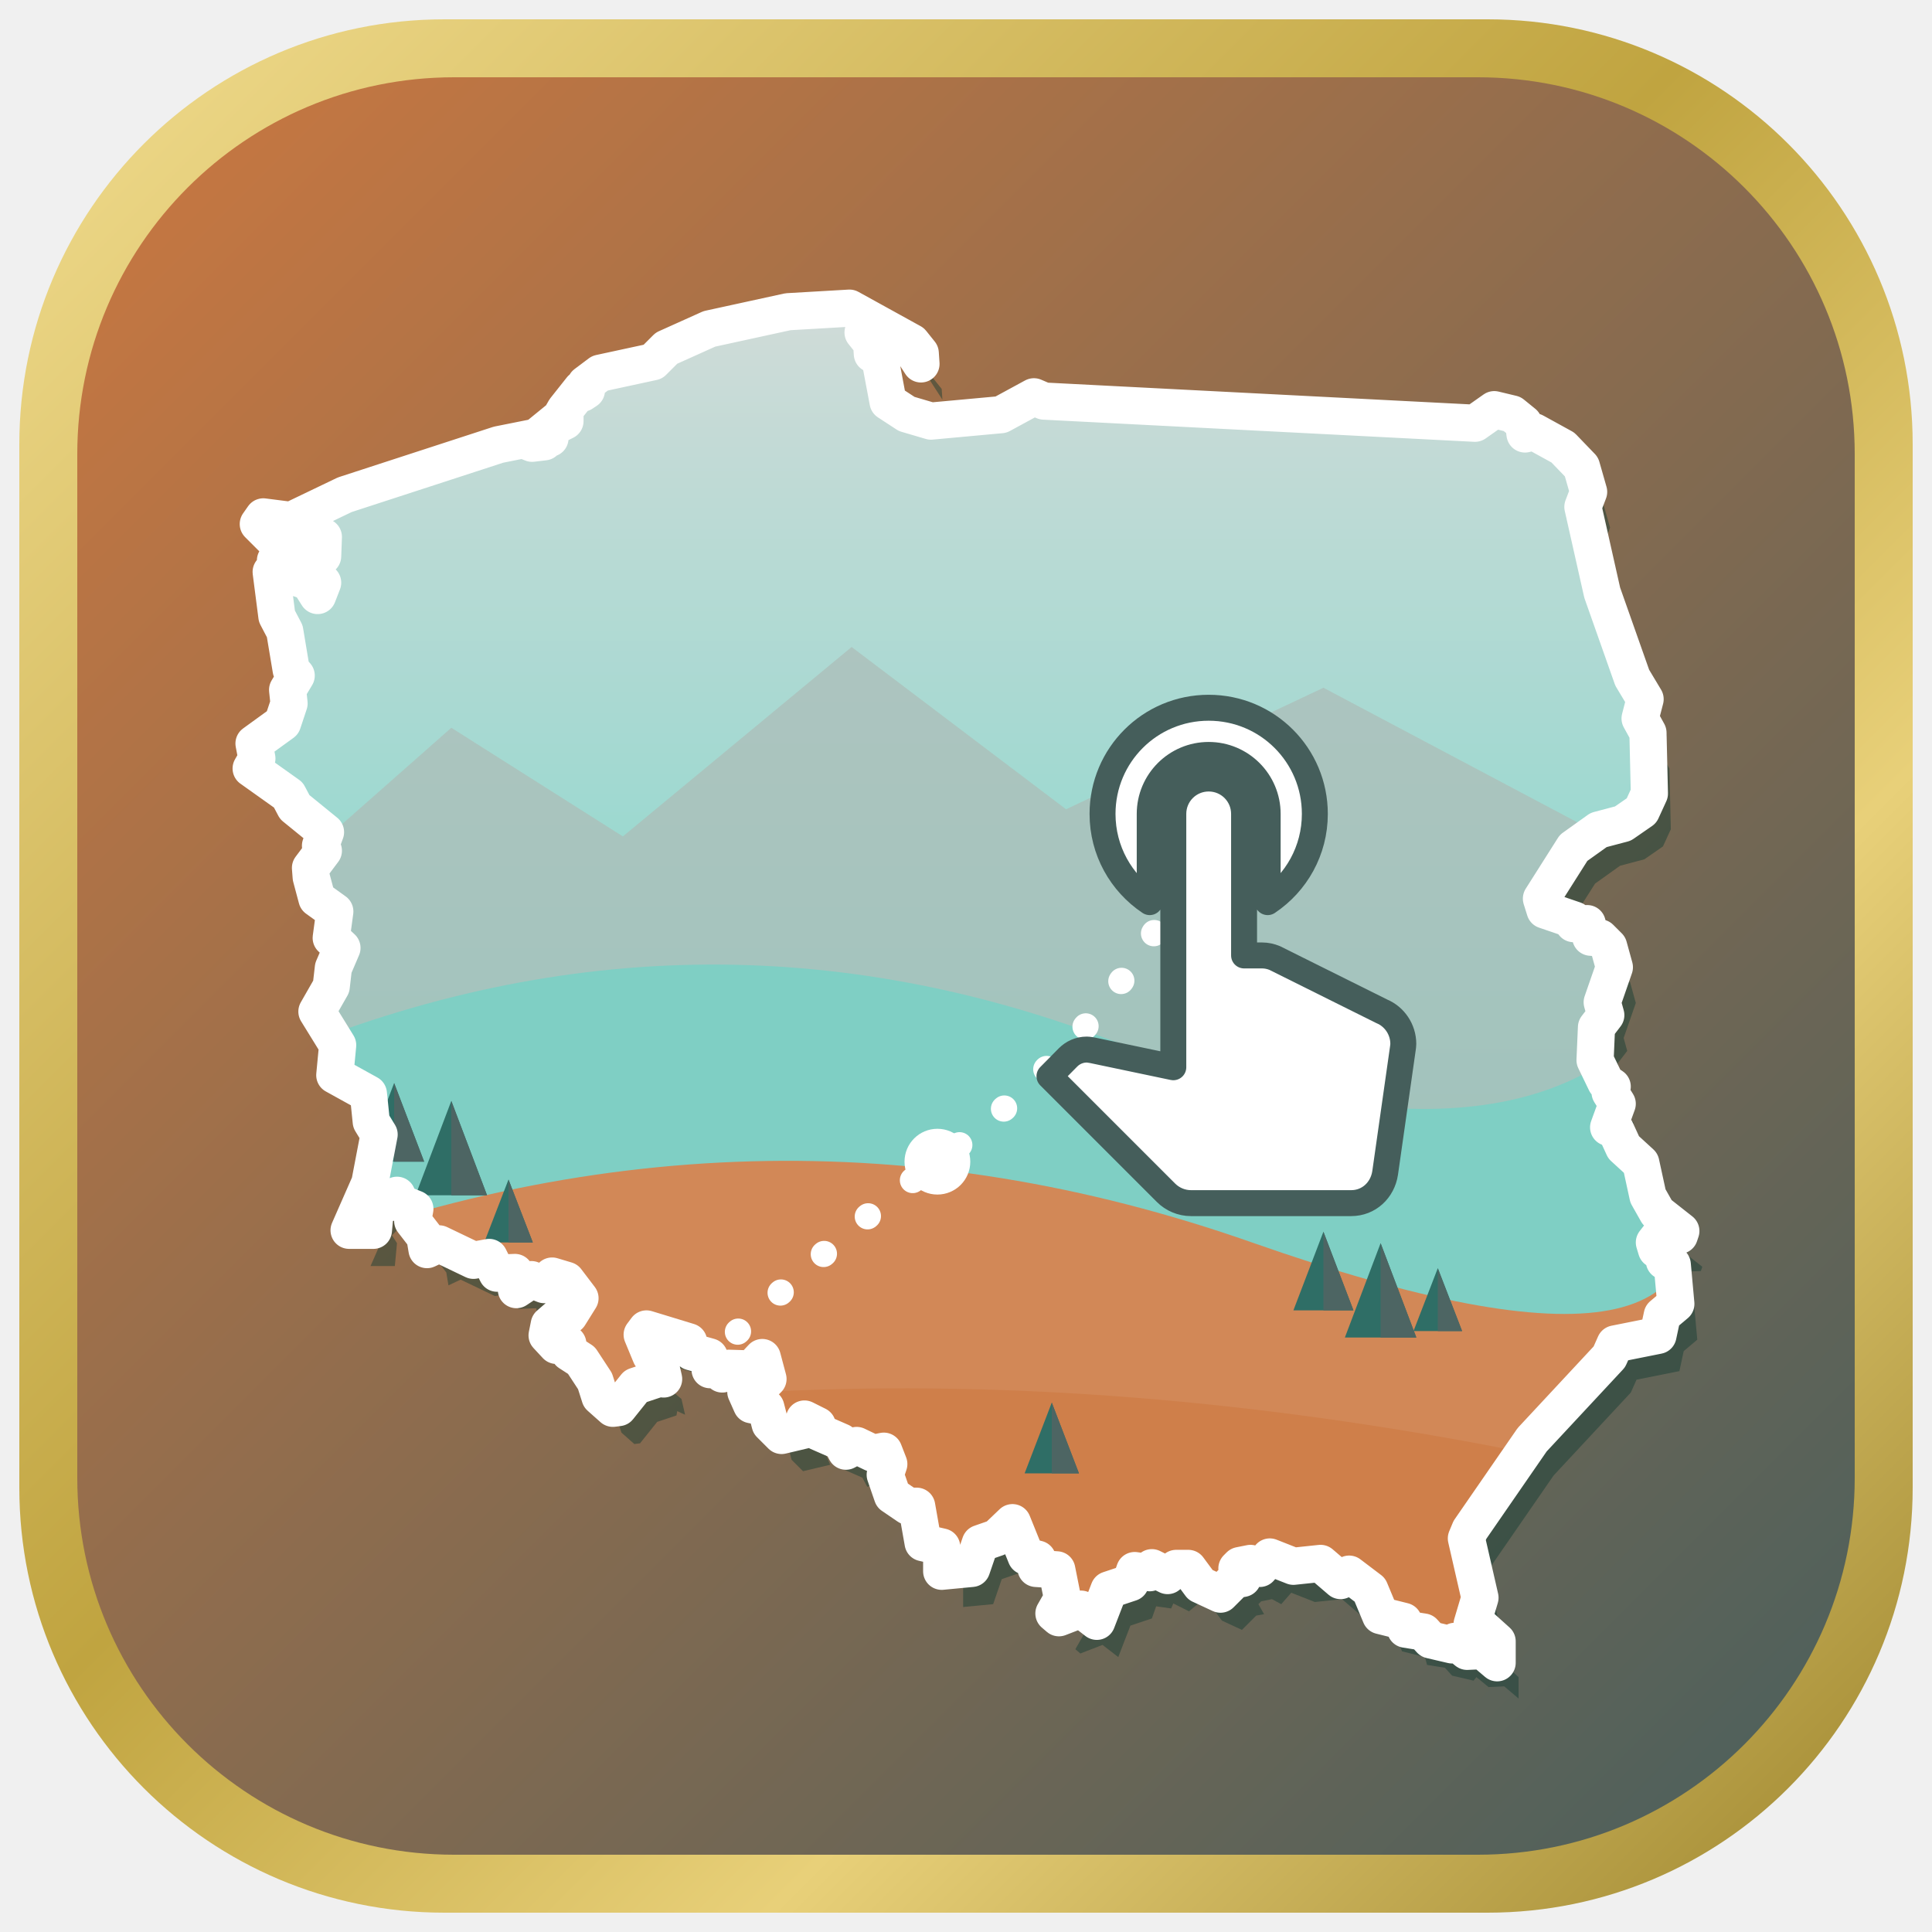
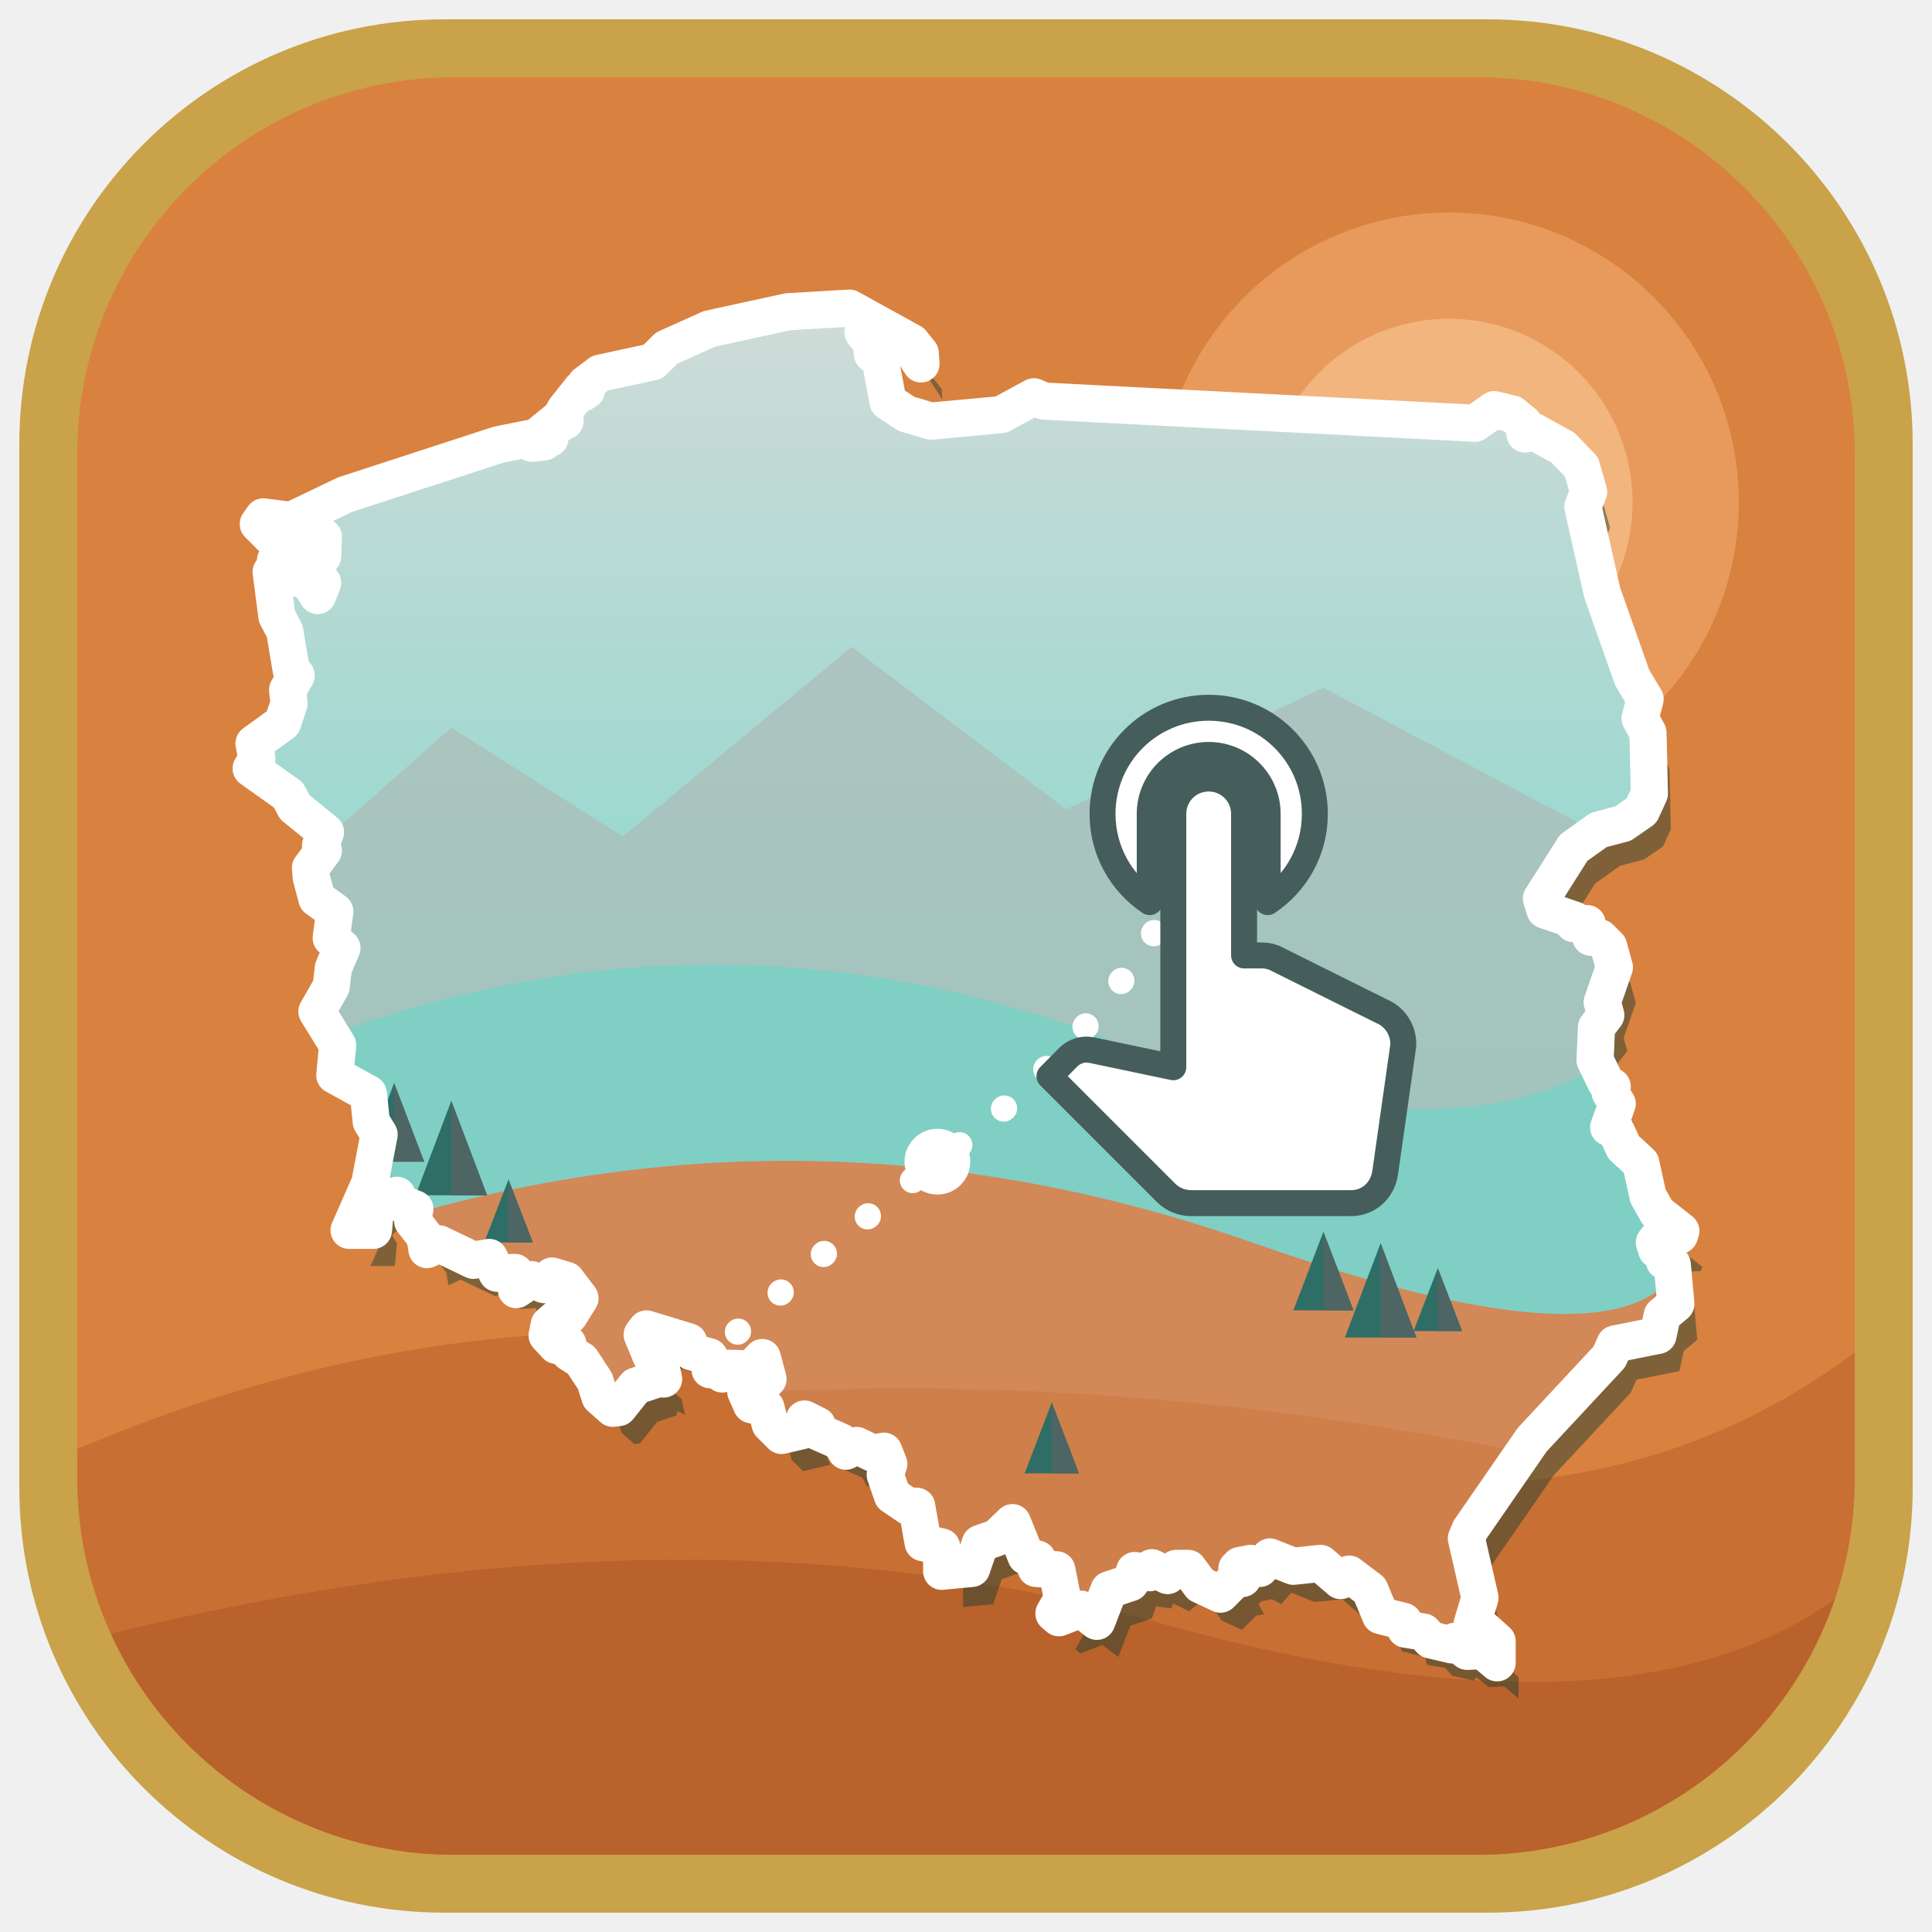
<svg xmlns="http://www.w3.org/2000/svg" viewBox="0 0 200 200" role="img" aria-label="I Was Here — Places &amp; Memories">
  <defs>
    <linearGradient id="tGold" x1="0" y1="0" x2="1" y2="1">
      <stop offset="0" stop-color="#F1DC8E" />
      <stop offset=".45" stop-color="#C0A440" />
      <stop offset=".7" stop-color="#E8D079" />
      <stop offset="1" stop-color="#9E862E" />
    </linearGradient>
+     <clipPath id="tClip">
+       <rect x="8" y="8" width="184" height="184" rx="39" />
+     </clipPath>
    <linearGradient id="tGreen" x1="0" y1="0" x2="1" y2="1">
      <stop offset="0" stop-color="#CC7840" />
      <stop offset="1" stop-color="#485F5D" />
    </linearGradient>
    <linearGradient id="tLand" x1="0" y1="0" x2="0" y2="1">
      <stop offset="0" stop-color="#D1DBD8" />
      <stop offset=".5" stop-color="#8ED8CE" />
      <stop offset="1" stop-color="#62BEB2" />
    </linearGradient>
    <clipPath id="tPl">
      <path d="M104.3,172.0 L102.0,172.8 L100.8,176.3 L96.6,176.7 L96.6,173.3 L94.0,172.7 L93.1,167.6 L91.9,167.6 L89.7,166.1 L88.7,163.2 L89.2,161.7 L88.5,159.9 L87.0,160.2 L84.7,159.1 L83.2,159.9 L82.5,158.6 L79.3,157.2 L79.2,156.3 L77.4,155.4 L78.0,156.8 L74.2,157.7 L72.6,156.1 L72.0,153.8 L70.0,153.4 L69.2,151.6 L70.9,151.2 L72.3,149.8 L71.5,146.8 L70.0,148.4 L66.8,148.3 L65.9,149.1 L65.2,148.0 L64.2,148.5 L64.1,146.7 L61.6,146.0 L61.2,144.6 L55.3,142.8 L54.7,143.6 L55.9,146.5 L57.2,147.6 L57.7,149.8 L56.6,149.3 L56.5,149.9 L53.8,150.8 L51.4,153.8 L50.6,153.9 L48.8,152.3 L48.1,150.1 L46.2,147.2 L44.5,146.1 L44.3,144.9 L42.7,145.1 L41.4,143.7 L41.7,142.2 L43.2,140.9 L44.5,140.9 L46.0,138.5 L44.1,136.0 L42.1,135.4 L41.0,136.6 L39.2,135.9 L37.1,137.3 L36.9,134.9 L34.4,135.0 L33.3,132.8 L31.1,133.2 L26.3,130.9 L24.6,131.7 L24.3,129.9 L22.6,127.7 L22.9,126.0 L20.9,125.2 L20.4,124.1 L19.6,125.1 L17.6,123.8 L16.7,124.7 L17.4,125.8 L17.1,129.0 L13.7,129.0 L16.6,122.4 L17.9,115.6 L16.8,113.8 L16.4,109.9 L11.7,107.3 L12.1,103.1 L9.2,98.4 L11.2,94.9 L11.5,92.3 L12.7,89.5 L11.2,88.1 L11.7,84.4 L9.2,82.6 L8.4,79.6 L8.3,78.3 L10.1,75.9 L9.7,75.2 L10.4,73.3 L6.1,69.8 L5.2,68.1 L0.0,64.4 L0.8,63.0 L0.4,60.9 L4.4,58.0 L5.3,55.3 L5.1,53.4 L6.3,51.4 L5.6,50.6 L4.7,45.2 L3.6,43.1 L2.8,36.9 L3.6,36.5 L3.4,35.3 L5.8,37.5 L8.1,38.3 L9.3,40.2 L10.0,38.4 L9.0,38.2 L8.4,36.8 L9.0,34.7 L10.0,34.7 L10.1,32.0 L9.2,33.3 L9.0,31.9 L6.3,31.4 L6.1,30.2 L4.8,31.1 L5.9,31.6 L5.6,32.2 L3.9,33.1 L1.0,30.2 L1.7,29.2 L5.6,29.7 L13.1,26.1 L34.6,19.1 L40.1,18.0 L38.8,18.7 L39.3,18.9 L41.0,18.7 L40.9,18.2 L41.8,18.2 L41.7,17.5 L40.2,17.8 L42.9,15.6 L42.1,16.7 L43.9,15.8 L43.9,15.1 L43.1,15.6 L43.9,14.2 L46.2,11.3 L46.3,11.9 L46.9,11.5 L46.9,11.0 L46.4,11.3 L46.8,10.6 L48.8,9.1 L56.2,7.5 L58.1,5.6 L64.1,2.9 L75.1,0.5 L83.7,0.0 L92.4,4.8 L93.6,6.3 L93.7,7.8 L91.5,4.4 L86.3,1.6 L85.6,3.4 L86.8,4.9 L86.9,6.4 L87.8,6.2 L89.1,13.1 L91.7,14.8 L95.1,15.8 L104.9,14.9 L109.5,12.4 L110.9,13.0 L171.2,16.1 L173.9,14.2 L176.4,14.8 L178.0,16.1 L178.2,17.6 L179.5,17.3 L183.5,19.5 L186.1,22.2 L187.1,25.7 L186.3,27.8 L189.0,39.8 L193.2,51.7 L195.0,54.7 L194.3,57.4 L195.4,59.4 L195.6,67.9 L194.5,70.3 L191.9,72.1 L188.5,73.0 L185.0,75.5 L180.5,82.6 L181.0,84.2 L185.1,85.6 L185.0,86.1 L186.9,86.1 L187.4,88.0 L188.7,88.1 L189.9,89.3 L190.7,92.2 L189.0,97.1 L189.5,98.9 L188.2,100.6 L188.0,105.2 L189.5,108.3 L190.4,108.9 L190.1,109.7 L191.1,111.3 L189.9,114.6 L190.9,115.0 L192.0,117.4 L194.4,119.6 L195.4,124.2 L196.7,126.5 L200.0,129.1 L199.8,129.7 L197.0,129.8 L196.3,130.7 L196.6,131.7 L197.7,132.0 L197.7,133.3 L198.8,133.8 L199.3,139.3 L197.4,140.9 L196.8,143.7 L190.8,144.9 L190.0,146.7 L179.2,158.3 L170.5,170.9 L170.0,172.1 L171.9,180.4 L170.8,184.1 L171.3,183.8 L174.3,186.5 L174.3,189.5 L172.3,187.8 L170.1,187.9 L168.4,186.5 L168.0,187.0 L165.0,186.3 L164.0,185.2 L161.5,184.8 L161.2,183.7 L158.0,182.9 L156.5,179.3 L153.6,177.1 L152.4,178.0 L149.6,175.6 L145.8,176.0 L142.5,174.7 L141.1,176.3 L139.8,175.6 L138.3,175.9 L137.9,176.3 L138.7,177.7 L137.6,177.9 L135.6,179.9 L132.8,178.6 L131.1,176.3 L129.4,176.3 L128.2,177.3 L126.0,176.2 L125.7,176.9 L123.6,176.6 L123.0,178.3 L120.0,179.3 L118.3,183.7 L116.1,182.0 L113.0,183.2 L112.3,182.6 L113.5,180.5 L112.7,176.5 L109.8,176.3 L110.0,175.0 L108.4,174.6 L106.5,169.9Z" />
    </clipPath>
  </defs>
-   <rect x="2" y="2" width="196" height="196" rx="44" fill="url(#tGold)" />
-   <rect x="8" y="8" width="184" height="184" rx="39" fill="url(#tGreen)" />
+   <rect x="2" y="2" width="196" height="196" rx="44" fill="#C9A24A" />
+   <rect x="8" y="8" width="184" height="184" rx="39" fill="#D9813F" />
+   <g clip-path="url(#tClip)">
+     <circle cx="150" cy="52" r="30" fill="#E89A5C" />
+     <circle cx="150" cy="52" r="19" fill="#F2B57E" />
+     <path d="M8 150Q60 128 110 146T192 140V192H8Z" fill="#C86F33" />
+     <path d="M8 170Q70 154 120 168T192 164V192H8Z" fill="#B9622B" />
+   </g>
  <g transform="translate(26.0 31.9) scale(0.74)">
    <path d="M104.3,172.0 L102.0,172.8 L100.8,176.3 L96.6,176.7 L96.6,173.3 L94.0,172.7 L93.1,167.6 L91.9,167.6 L89.7,166.1 L88.7,163.2 L89.2,161.7 L88.5,159.9 L87.0,160.2 L84.7,159.1 L83.2,159.9 L82.5,158.6 L79.3,157.2 L79.2,156.3 L77.4,155.4 L78.0,156.8 L74.2,157.7 L72.6,156.1 L72.0,153.8 L70.0,153.4 L69.2,151.6 L70.9,151.2 L72.3,149.8 L71.5,146.8 L70.0,148.4 L66.8,148.3 L65.9,149.1 L65.2,148.0 L64.2,148.5 L64.1,146.7 L61.6,146.0 L61.2,144.6 L55.3,142.8 L54.7,143.6 L55.9,146.5 L57.2,147.6 L57.7,149.8 L56.6,149.3 L56.5,149.9 L53.8,150.8 L51.4,153.8 L50.6,153.9 L48.8,152.3 L48.1,150.1 L46.2,147.2 L44.5,146.1 L44.3,144.9 L42.7,145.1 L41.4,143.7 L41.7,142.2 L43.2,140.9 L44.5,140.9 L46.0,138.5 L44.1,136.0 L42.1,135.4 L41.0,136.6 L39.2,135.9 L37.1,137.3 L36.9,134.9 L34.4,135.0 L33.3,132.8 L31.1,133.2 L26.3,130.9 L24.6,131.7 L24.3,129.9 L22.6,127.7 L22.9,126.0 L20.9,125.2 L20.4,124.1 L19.6,125.1 L17.6,123.8 L16.7,124.7 L17.4,125.8 L17.1,129.0 L13.7,129.0 L16.6,122.4 L17.9,115.6 L16.8,113.8 L16.4,109.9 L11.7,107.3 L12.1,103.1 L9.2,98.4 L11.2,94.9 L11.5,92.3 L12.7,89.5 L11.2,88.1 L11.7,84.4 L9.2,82.6 L8.4,79.6 L8.3,78.3 L10.1,75.9 L9.7,75.2 L10.4,73.3 L6.1,69.8 L5.2,68.1 L0.0,64.4 L0.8,63.0 L0.4,60.9 L4.4,58.0 L5.3,55.3 L5.1,53.4 L6.3,51.4 L5.6,50.6 L4.7,45.2 L3.6,43.1 L2.8,36.9 L3.6,36.5 L3.4,35.3 L5.8,37.5 L8.1,38.3 L9.3,40.2 L10.0,38.4 L9.0,38.2 L8.4,36.8 L9.0,34.7 L10.0,34.7 L10.1,32.0 L9.2,33.3 L9.0,31.9 L6.3,31.4 L6.1,30.2 L4.8,31.1 L5.9,31.6 L5.6,32.2 L3.9,33.1 L1.0,30.2 L1.7,29.2 L5.6,29.7 L13.1,26.1 L34.6,19.1 L40.1,18.0 L38.8,18.7 L39.3,18.9 L41.0,18.7 L40.9,18.2 L41.8,18.2 L41.7,17.5 L40.2,17.8 L42.9,15.6 L42.1,16.7 L43.9,15.8 L43.9,15.1 L43.1,15.6 L43.9,14.2 L46.2,11.3 L46.3,11.9 L46.9,11.5 L46.9,11.0 L46.4,11.3 L46.8,10.6 L48.8,9.1 L56.2,7.5 L58.1,5.6 L64.1,2.9 L75.1,0.5 L83.7,0.0 L92.4,4.8 L93.6,6.3 L93.7,7.8 L91.5,4.4 L86.3,1.6 L85.6,3.4 L86.8,4.9 L86.9,6.4 L87.8,6.2 L89.1,13.1 L91.7,14.8 L95.1,15.8 L104.9,14.9 L109.5,12.4 L110.9,13.0 L171.2,16.1 L173.9,14.2 L176.4,14.8 L178.0,16.1 L178.2,17.6 L179.5,17.3 L183.5,19.5 L186.1,22.2 L187.1,25.7 L186.3,27.8 L189.0,39.8 L193.2,51.7 L195.0,54.7 L194.3,57.4 L195.4,59.4 L195.6,67.9 L194.5,70.3 L191.9,72.1 L188.5,73.0 L185.0,75.5 L180.5,82.6 L181.0,84.2 L185.1,85.6 L185.0,86.1 L186.9,86.1 L187.4,88.0 L188.7,88.1 L189.9,89.3 L190.7,92.2 L189.0,97.1 L189.5,98.9 L188.2,100.6 L188.0,105.2 L189.5,108.3 L190.4,108.9 L190.1,109.7 L191.1,111.3 L189.9,114.6 L190.9,115.0 L192.0,117.4 L194.4,119.6 L195.4,124.2 L196.7,126.5 L200.0,129.1 L199.8,129.7 L197.0,129.8 L196.3,130.7 L196.6,131.7 L197.7,132.0 L197.7,133.3 L198.8,133.8 L199.3,139.3 L197.4,140.9 L196.8,143.7 L190.8,144.9 L190.0,146.7 L179.2,158.3 L170.5,170.9 L170.0,172.1 L171.9,180.4 L170.8,184.1 L171.3,183.8 L174.3,186.5 L174.3,189.5 L172.3,187.8 L170.1,187.9 L168.4,186.5 L168.0,187.0 L165.0,186.3 L164.0,185.2 L161.5,184.8 L161.2,183.7 L158.0,182.9 L156.5,179.3 L153.6,177.1 L152.4,178.0 L149.6,175.6 L145.8,176.0 L142.5,174.7 L141.1,176.3 L139.8,175.6 L138.3,175.9 L137.9,176.3 L138.7,177.7 L137.6,177.9 L135.6,179.9 L132.8,178.6 L131.1,176.3 L129.4,176.3 L128.2,177.3 L126.0,176.2 L125.7,176.9 L123.6,176.6 L123.0,178.3 L120.0,179.3 L118.3,183.7 L116.1,182.0 L113.0,183.2 L112.3,182.6 L113.5,180.5 L112.7,176.5 L109.8,176.3 L110.0,175.0 L108.4,174.6 L106.5,169.9Z" fill="#0F3A30" opacity=".45" transform="translate(3 5)" />
    <g clip-path="url(#tPl)">
      <rect x="-2" y="-2" width="204" height="193" fill="url(#tLand)" />
      <path d="M0 83.4L28 58.7L52 73.9L84 47.4L114 70.1L150 53.1L200 79.6V191.5H0Z" fill="#ACBEB8" opacity=".75" />
      <path d="M0 106.1Q60 79.6 120 102.3T200 94.7V191.5H0Z" fill="#7FCFC4" />
      <path d="M0 134.5Q70 106.1 140 130.7T200 119.4V191.5H0Z" fill="#D28857" />
      <path d="M0 163.0Q90 138.3 200 164.9V191.5H0Z" fill="#CF7F4A" />
      <path d="M20.0 108.4 15.8 119.4H24.2Z" fill="#2F6E66" />
      <path d="M20.0 108.4 24.2 119.4H20.0Z" fill="#4D6563" />
      <path d="M28.0 110.9 23.0 124.1H33.0Z" fill="#2F6E66" />
      <path d="M28.0 110.9 33.0 124.1H28.0Z" fill="#4D6563" />
      <path d="M13.0 122.7 9.2 132.6H16.8Z" fill="#2F6E66" />
      <path d="M13.0 122.7 16.8 132.6H13.0Z" fill="#4D6563" />
      <path d="M36.0 121.9 32.6 130.7H39.4Z" fill="#2F6E66" />
      <path d="M36.0 121.9 39.4 130.7H36.0Z" fill="#4D6563" />
      <path d="M58.0 158.4 53.4 170.5H62.6Z" fill="#2F6E66" />
      <path d="M58.0 158.4 62.6 170.5H58.0Z" fill="#4D6563" />
      <path d="M67.0 164.4 63.2 174.3H70.8Z" fill="#2F6E66" />
      <path d="M67.0 164.4 70.8 174.3H67.0Z" fill="#4D6563" />
      <path d="M150.0 129.2 145.8 140.2H154.2Z" fill="#2F6E66" />
      <path d="M150.0 129.2 154.2 140.2H150.0Z" fill="#4D6563" />
      <path d="M158.0 130.8 153.0 144.0H163.0Z" fill="#2F6E66" />
      <path d="M158.0 130.8 163.0 144.0H158.0Z" fill="#4D6563" />
      <path d="M166.0 134.3 162.6 143.1H169.4Z" fill="#2F6E66" />
      <path d="M166.0 134.3 169.4 143.1H166.0Z" fill="#4D6563" />
      <path d="M112.0 153.1 108.2 163.0H115.8Z" fill="#2F6E66" />
      <path d="M112.0 153.1 115.8 163.0H112.0Z" fill="#4D6563" />
      <path d="M44 164.9C60 151.6 78 132.6 96 119.4S122 94.7 130 81.5" fill="none" stroke="#FFFFFF" stroke-width="3.6" stroke-linecap="round" stroke-dasharray="0.1 8" />
      <circle cx="44" cy="164.9" r="4.6" fill="#FFFFFF" />
      <circle cx="96" cy="119.4" r="4.6" fill="#FFFFFF" />
    </g>
    <path d="M104.3,172.0 L102.0,172.8 L100.8,176.3 L96.6,176.7 L96.6,173.3 L94.0,172.7 L93.1,167.6 L91.9,167.6 L89.7,166.1 L88.7,163.2 L89.2,161.7 L88.5,159.9 L87.0,160.2 L84.7,159.1 L83.2,159.9 L82.5,158.6 L79.3,157.2 L79.2,156.3 L77.4,155.4 L78.0,156.8 L74.2,157.7 L72.6,156.1 L72.0,153.8 L70.0,153.4 L69.2,151.6 L70.9,151.2 L72.3,149.8 L71.5,146.8 L70.0,148.4 L66.8,148.3 L65.9,149.1 L65.2,148.0 L64.2,148.5 L64.1,146.7 L61.6,146.0 L61.2,144.6 L55.3,142.8 L54.7,143.6 L55.9,146.5 L57.2,147.6 L57.7,149.8 L56.6,149.3 L56.5,149.9 L53.8,150.8 L51.4,153.8 L50.6,153.9 L48.8,152.3 L48.1,150.1 L46.2,147.2 L44.5,146.1 L44.3,144.9 L42.7,145.1 L41.4,143.7 L41.7,142.2 L43.2,140.9 L44.5,140.9 L46.0,138.5 L44.1,136.0 L42.1,135.4 L41.0,136.6 L39.2,135.9 L37.1,137.3 L36.9,134.9 L34.4,135.0 L33.3,132.8 L31.1,133.2 L26.3,130.9 L24.6,131.7 L24.3,129.9 L22.6,127.7 L22.9,126.0 L20.9,125.2 L20.4,124.1 L19.6,125.1 L17.6,123.8 L16.7,124.7 L17.4,125.8 L17.1,129.0 L13.7,129.0 L16.6,122.4 L17.9,115.6 L16.8,113.8 L16.4,109.9 L11.7,107.3 L12.1,103.1 L9.2,98.4 L11.2,94.9 L11.5,92.3 L12.7,89.5 L11.2,88.1 L11.7,84.4 L9.2,82.6 L8.4,79.6 L8.3,78.3 L10.1,75.9 L9.7,75.2 L10.4,73.3 L6.1,69.8 L5.2,68.1 L0.0,64.4 L0.8,63.0 L0.4,60.9 L4.4,58.0 L5.3,55.3 L5.1,53.4 L6.3,51.4 L5.6,50.6 L4.7,45.2 L3.6,43.1 L2.8,36.9 L3.6,36.5 L3.4,35.3 L5.8,37.5 L8.1,38.3 L9.3,40.2 L10.0,38.4 L9.0,38.2 L8.4,36.8 L9.0,34.7 L10.0,34.7 L10.1,32.0 L9.2,33.3 L9.0,31.9 L6.3,31.4 L6.1,30.2 L4.8,31.1 L5.9,31.6 L5.6,32.2 L3.9,33.1 L1.0,30.2 L1.7,29.2 L5.6,29.7 L13.1,26.1 L34.6,19.1 L40.1,18.0 L38.8,18.7 L39.3,18.9 L41.0,18.7 L40.9,18.2 L41.8,18.2 L41.7,17.5 L40.2,17.8 L42.9,15.6 L42.1,16.7 L43.9,15.8 L43.9,15.1 L43.1,15.6 L43.9,14.2 L46.2,11.3 L46.3,11.9 L46.9,11.5 L46.9,11.0 L46.4,11.3 L46.8,10.6 L48.8,9.1 L56.2,7.5 L58.1,5.6 L64.1,2.9 L75.1,0.5 L83.7,0.0 L92.4,4.8 L93.6,6.3 L93.7,7.8 L91.5,4.4 L86.3,1.6 L85.6,3.4 L86.8,4.9 L86.9,6.4 L87.8,6.2 L89.1,13.1 L91.7,14.8 L95.1,15.8 L104.9,14.9 L109.5,12.4 L110.9,13.0 L171.2,16.1 L173.9,14.2 L176.4,14.8 L178.0,16.1 L178.2,17.6 L179.5,17.3 L183.5,19.5 L186.1,22.2 L187.1,25.7 L186.3,27.8 L189.0,39.8 L193.2,51.7 L195.0,54.7 L194.3,57.4 L195.4,59.4 L195.6,67.9 L194.5,70.3 L191.9,72.1 L188.5,73.0 L185.0,75.5 L180.5,82.6 L181.0,84.2 L185.1,85.6 L185.0,86.1 L186.9,86.1 L187.4,88.0 L188.7,88.1 L189.9,89.3 L190.7,92.2 L189.0,97.1 L189.5,98.9 L188.2,100.6 L188.0,105.2 L189.5,108.3 L190.4,108.9 L190.1,109.7 L191.1,111.3 L189.9,114.6 L190.9,115.0 L192.0,117.4 L194.4,119.6 L195.4,124.2 L196.7,126.5 L200.0,129.1 L199.8,129.7 L197.0,129.8 L196.3,130.7 L196.6,131.7 L197.7,132.0 L197.7,133.3 L198.8,133.8 L199.3,139.3 L197.4,140.9 L196.8,143.7 L190.8,144.9 L190.0,146.7 L179.2,158.3 L170.5,170.9 L170.0,172.1 L171.9,180.4 L170.8,184.1 L171.3,183.8 L174.3,186.5 L174.3,189.5 L172.3,187.8 L170.1,187.9 L168.4,186.5 L168.0,187.0 L165.0,186.3 L164.0,185.2 L161.5,184.8 L161.2,183.7 L158.0,182.9 L156.5,179.3 L153.6,177.1 L152.4,178.0 L149.6,175.6 L145.8,176.0 L142.5,174.7 L141.1,176.3 L139.8,175.6 L138.3,175.9 L137.9,176.3 L138.7,177.7 L137.6,177.9 L135.6,179.9 L132.8,178.6 L131.1,176.3 L129.4,176.3 L128.2,177.3 L126.0,176.2 L125.7,176.9 L123.6,176.6 L123.0,178.3 L120.0,179.3 L118.3,183.7 L116.1,182.0 L113.0,183.2 L112.3,182.6 L113.5,180.5 L112.7,176.5 L109.8,176.3 L110.0,175.0 L108.4,174.6 L106.5,169.9Z" fill="none" stroke="#FFFFFF" stroke-width="5.2" stroke-linejoin="round" />
    <g class="tap">
      <g transform="translate(96 46) scale(3.3)">
        <path fill="#FFFFFF" stroke="#455E5B" stroke-width="1.1" stroke-linejoin="round" d="M9 11.24V7.5C9 6.12 10.12 5 11.5 5S14 6.12 14 7.5v3.74c1.21-.81 2-2.18 2-3.74C16 5.01 13.99 3 11.5 3S7 5.01 7 7.5c0 1.56.79 2.93 2 3.74zm9.84 4.63l-4.54-2.26c-.17-.07-.35-.11-.54-.11H13v-6c0-.83-.67-1.5-1.5-1.5S10 6.67 10 7.5v10.74l-3.43-.72c-.08-.01-.15-.03-.24-.03-.31 0-.59.13-.79.33l-.79.8 4.94 4.94c.27.27.65.44 1.06.44h6.79c.75 0 1.33-.55 1.44-1.28l.75-5.27c.01-.07.02-.14.02-.2 0-.62-.38-1.16-.91-1.38z" />
      </g>
    </g>
  </g>
  <style>.tap{transform-box:fill-box;transform-origin:50% 100%;animation:tap 2.4s ease-in-out infinite}@keyframes tap{0%,60%,100%{transform:translateY(0) scale(1)}74%{transform:translateY(5px) scale(.94)}86%{transform:translateY(0) scale(1)}}@media(prefers-reduced-motion:reduce){.tap{animation:none}}</style>
</svg>
